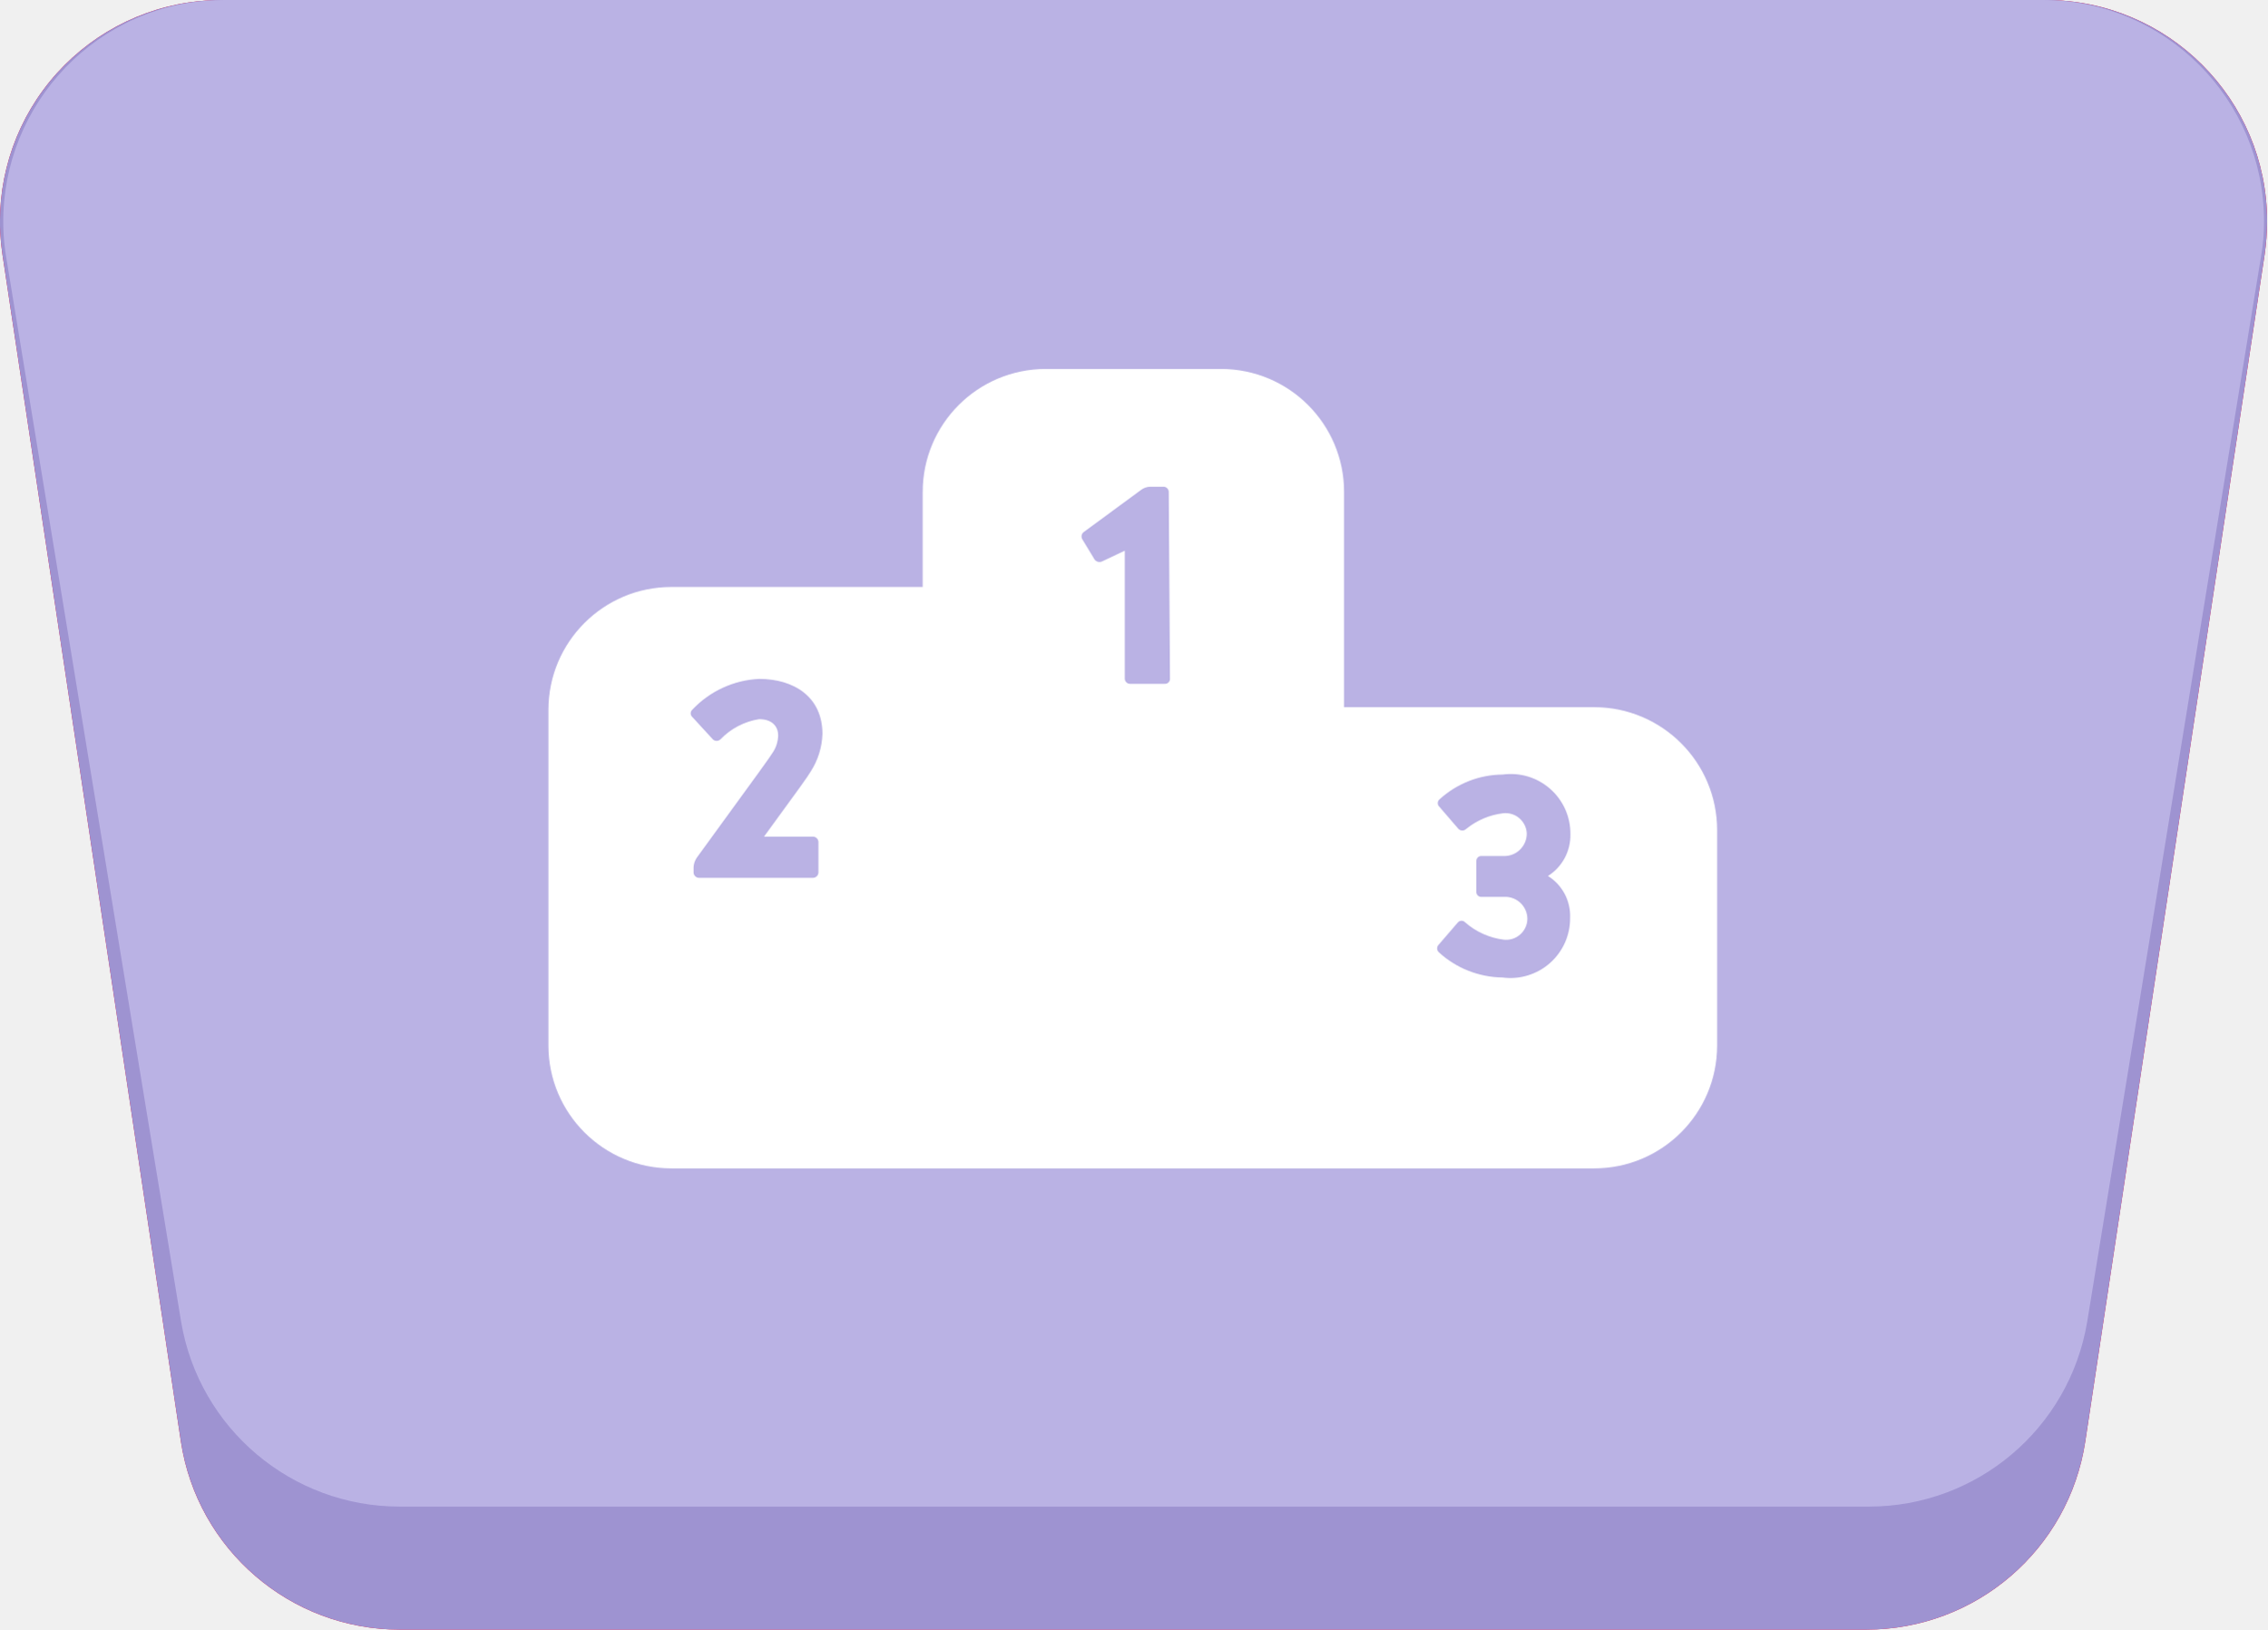
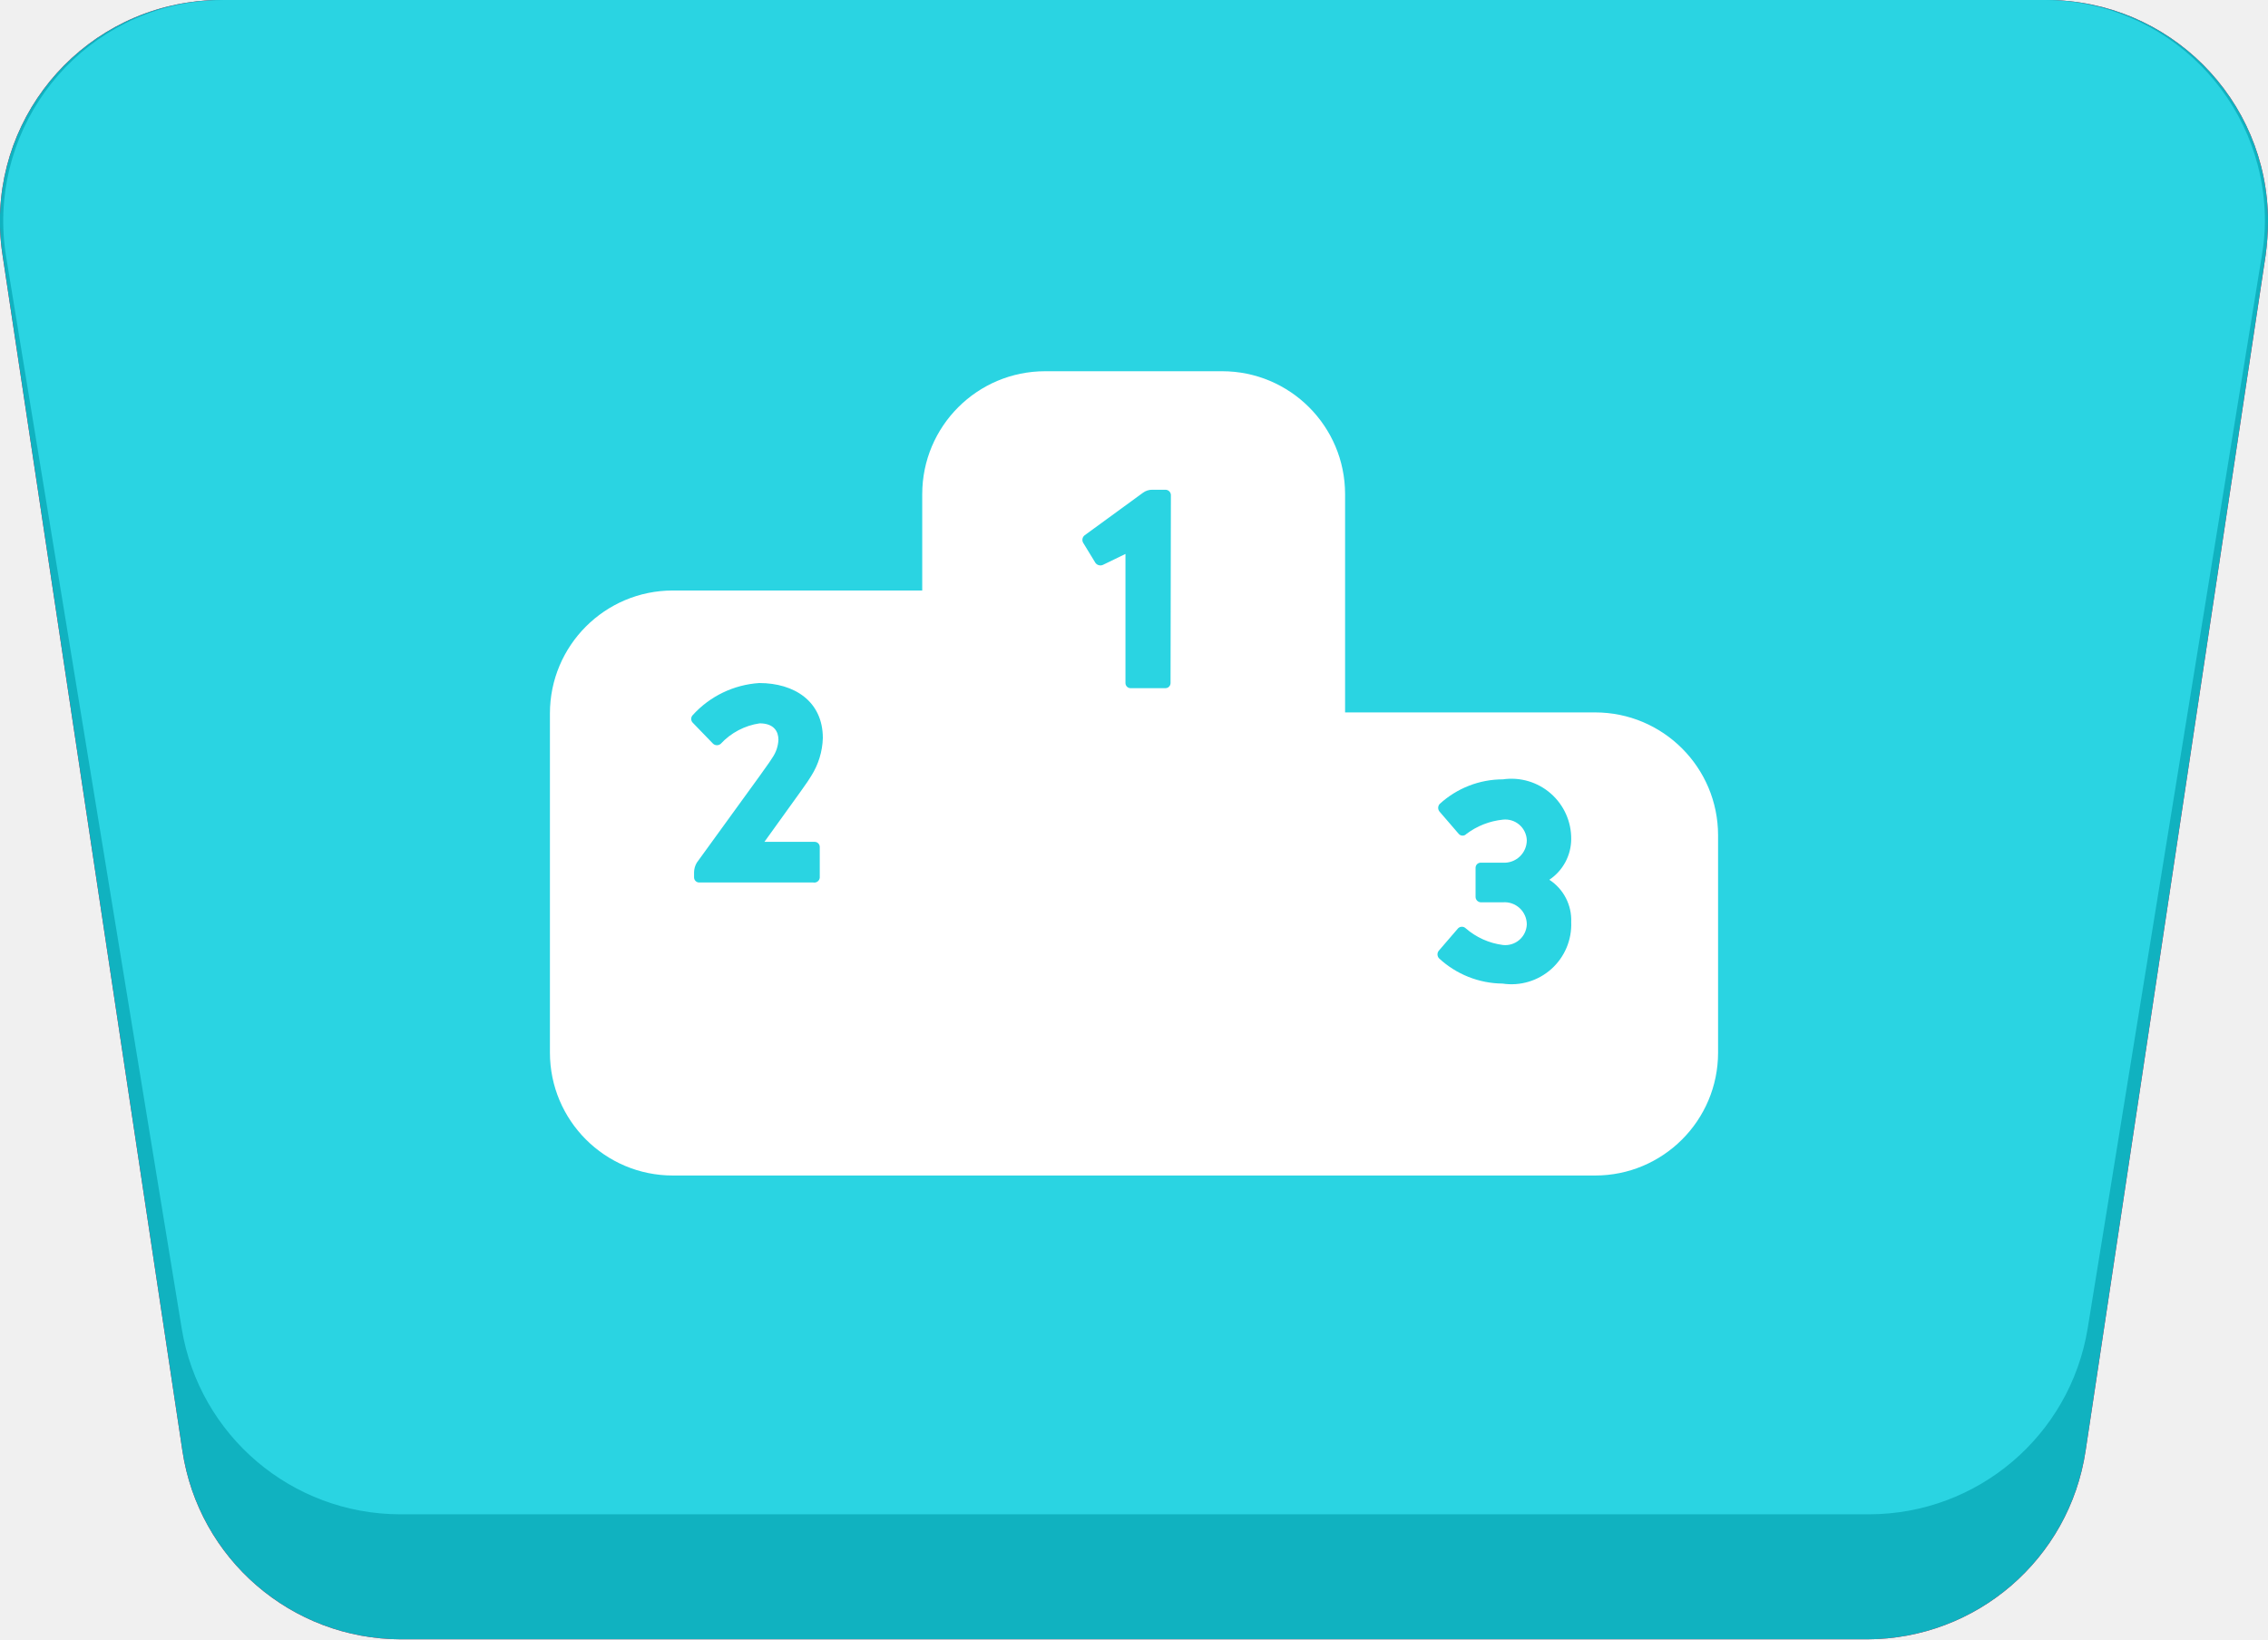
- <svg xmlns="http://www.w3.org/2000/svg" viewBox="0 0 73.71 53">
+ <svg xmlns="http://www.w3.org/2000/svg" viewBox="0 0 66.4 48">
  <defs>
-     <style>.cls-1{fill:#ec1140;}.cls-2{fill:#9e93d1;}.cls-3{fill:#bab2e4;}.cls-4{fill:#fff;}</style>
+     <style>.cls-1{fill:#ec1140;}.cls-2{fill:#10b2c0;}.cls-3{fill:#2ad4e2;}.cls-4{fill:#fff;}</style>
  </defs>
  <g id="Calque_2" data-name="Calque 2">
    <g id="Calque_1-2" data-name="Calque 1">
      <g id="Rectangle">
        <g id="Mask">
-           <path id="path-1" class="cls-1" d="M7.2,0H66.51a7.2,7.2,0,0,1,7.2,7.2,7.85,7.85,0,0,1-.08,1.08L67.8,46.88A7.2,7.2,0,0,1,60.68,53H13a7.2,7.2,0,0,1-7.12-6.12L.08,8.28A7.2,7.2,0,0,1,6.13.08,7.59,7.59,0,0,1,7.2,0Z" />
+           <path id="path-1" class="cls-1" d="M6.48,0H59.92A6.48,6.48,0,0,1,66.4,6.48a7.75,7.75,0,0,1-.07,1l-5.27,35A6.48,6.48,0,0,1,54.66,48H11.74a6.48,6.48,0,0,1-6.4-5.52L.07,7.44A6.48,6.48,0,0,1,5.52.07,6.2,6.2,0,0,1,6.48,0Z" />
        </g>
        <g id="Mask-Copy-8">
-           <path id="path-3" class="cls-2" d="M7.2,0H66.51a7.2,7.2,0,0,1,7.2,7.2,7.85,7.85,0,0,1-.08,1.08L67.8,46.88A7.2,7.2,0,0,1,60.68,53H13a7.2,7.2,0,0,1-7.12-6.12L.08,8.28A7.2,7.2,0,0,1,6.13.08,7.59,7.59,0,0,1,7.2,0Z" />
+           <path id="path-3" class="cls-2" d="M6.48,0H59.92A6.48,6.48,0,0,1,66.4,6.48a7.75,7.75,0,0,1-.07,1l-5.27,35A6.48,6.48,0,0,1,54.66,48H11.74a6.48,6.48,0,0,1-6.4-5.52L.07,7.44A6.48,6.48,0,0,1,5.52.07,6.2,6.2,0,0,1,6.48,0Z" />
        </g>
        <g id="Mask-Copy-9">
-           <path id="path-5" class="cls-3" d="M7.3,0H66.41a7.2,7.2,0,0,1,7.2,7.2,6.41,6.41,0,0,1-.1,1.16L67.86,43a7.2,7.2,0,0,1-7.1,6H13a7.21,7.21,0,0,1-7.11-6L.2,8.36A7.21,7.21,0,0,1,6.14.09,7.55,7.55,0,0,1,7.3,0Z" />
+           <path id="path-5" class="cls-3" d="M6.57,0H59.83a6.48,6.48,0,0,1,6.48,6.48,6,6,0,0,1-.09,1l-5.1,31.42a6.49,6.49,0,0,1-6.4,5.44h-43a6.49,6.49,0,0,1-6.4-5.44L.18,7.52A6.48,6.48,0,0,1,5.53.08,7.28,7.28,0,0,1,6.57,0Z" />
        </g>
      </g>
-       <path id="Combined-Shape" class="cls-4" d="M30,19.09V16a4,4,0,0,1,4-4H39.7a4,4,0,0,1,4,4v7h8.13a4,4,0,0,1,4,4v7a4,4,0,0,1-4,4h-30a4,4,0,0,1-4-4V23.09a4,4,0,0,1,4-4ZM38,16a.17.17,0,0,0-.17-.17h-.43a.51.51,0,0,0-.31.11L35.24,17.3a.18.18,0,0,0-.05.24l.4.66a.2.2,0,0,0,.24.06l.74-.35v4.16a.17.17,0,0,0,.17.17h1.13a.16.16,0,0,0,.17-.17ZM23.18,24.05a.18.18,0,0,0,.24,0,2.22,2.22,0,0,1,1.26-.66c.47,0,.62.28.62.53a1.06,1.06,0,0,1-.2.59c-.06.1-.27.4-2.45,3.39a.6.6,0,0,0-.1.31v.17a.18.18,0,0,0,.17.17h3.71a.18.18,0,0,0,.18-.17v-1a.18.18,0,0,0-.18-.17H24.84c1.19-1.63,1.4-1.92,1.52-2.12a2.39,2.39,0,0,0,.38-1.22c0-1.21-.93-1.79-2.06-1.79a3.19,3.19,0,0,0-2.17,1,.16.16,0,0,0,0,.24Zm27.88,3.08a1.94,1.94,0,0,0-2.2-1.94A3.08,3.08,0,0,0,46.8,26a.16.16,0,0,0,0,.24l.62.72a.18.18,0,0,0,.25,0,2.34,2.34,0,0,1,1.2-.51.69.69,0,0,1,.77.66.73.73,0,0,1-.77.73h-.72A.16.16,0,0,0,48,28V29a.16.16,0,0,0,.17.17h.72a.72.72,0,0,1,.77.72.69.69,0,0,1-.77.67A2.33,2.33,0,0,1,47.64,30a.16.16,0,0,0-.24,0l-.62.72a.17.17,0,0,0,0,.25,3.11,3.11,0,0,0,2.07.82,1.94,1.94,0,0,0,2.2-1.94,1.53,1.53,0,0,0-.72-1.36A1.57,1.57,0,0,0,51.06,27.13Z" />
+       <path id="Combined-Shape" class="cls-4" d="M27,17.29V14.47a3.6,3.6,0,0,1,3.6-3.6h5.18a3.6,3.6,0,0,1,3.6,3.6v6.39h7.32a3.6,3.6,0,0,1,3.6,3.6v6.36a3.6,3.6,0,0,1-3.6,3.6h-27a3.6,3.6,0,0,1-3.6-3.6V20.89a3.6,3.6,0,0,1,3.6-3.6Zm7.28-2.8a.16.16,0,0,0-.16-.15h-.38a.45.45,0,0,0-.28.09l-1.7,1.24a.17.17,0,0,0-.05.22l.36.59a.18.18,0,0,0,.22.06l.66-.32V20a.15.15,0,0,0,.16.15h1a.15.15,0,0,0,.16-.15ZM20.88,21.78a.17.17,0,0,0,.22,0,1.94,1.94,0,0,1,1.14-.6c.42,0,.55.24.55.48a1,1,0,0,1-.18.53c-.05.09-.24.36-2.21,3.07a.57.57,0,0,0-.08.28v.15a.15.15,0,0,0,.15.15h3.34A.16.16,0,0,0,24,25.7v-.9a.15.15,0,0,0-.16-.15H22.38c1.07-1.49,1.26-1.74,1.37-1.93a2.19,2.19,0,0,0,.34-1.11c0-1.08-.84-1.61-1.86-1.61a2.88,2.88,0,0,0-1.95.94.16.16,0,0,0,0,.22ZM46,24.57a1.75,1.75,0,0,0-2-1.75,2.74,2.74,0,0,0-1.85.72.17.17,0,0,0,0,.23l.56.65a.15.15,0,0,0,.22,0A2.13,2.13,0,0,1,44,24a.63.63,0,0,1,.7.6.66.66,0,0,1-.7.66h-.65a.15.15,0,0,0-.15.15v.85a.16.16,0,0,0,.15.16H44a.65.65,0,0,1,.7.65.63.63,0,0,1-.7.6,2.06,2.06,0,0,1-1.09-.49.16.16,0,0,0-.22,0l-.56.65a.17.17,0,0,0,0,.23,2.77,2.77,0,0,0,1.86.74A1.75,1.75,0,0,0,46,27a1.41,1.41,0,0,0-.64-1.24A1.44,1.44,0,0,0,46,24.57Z" />
    </g>
  </g>
</svg>
